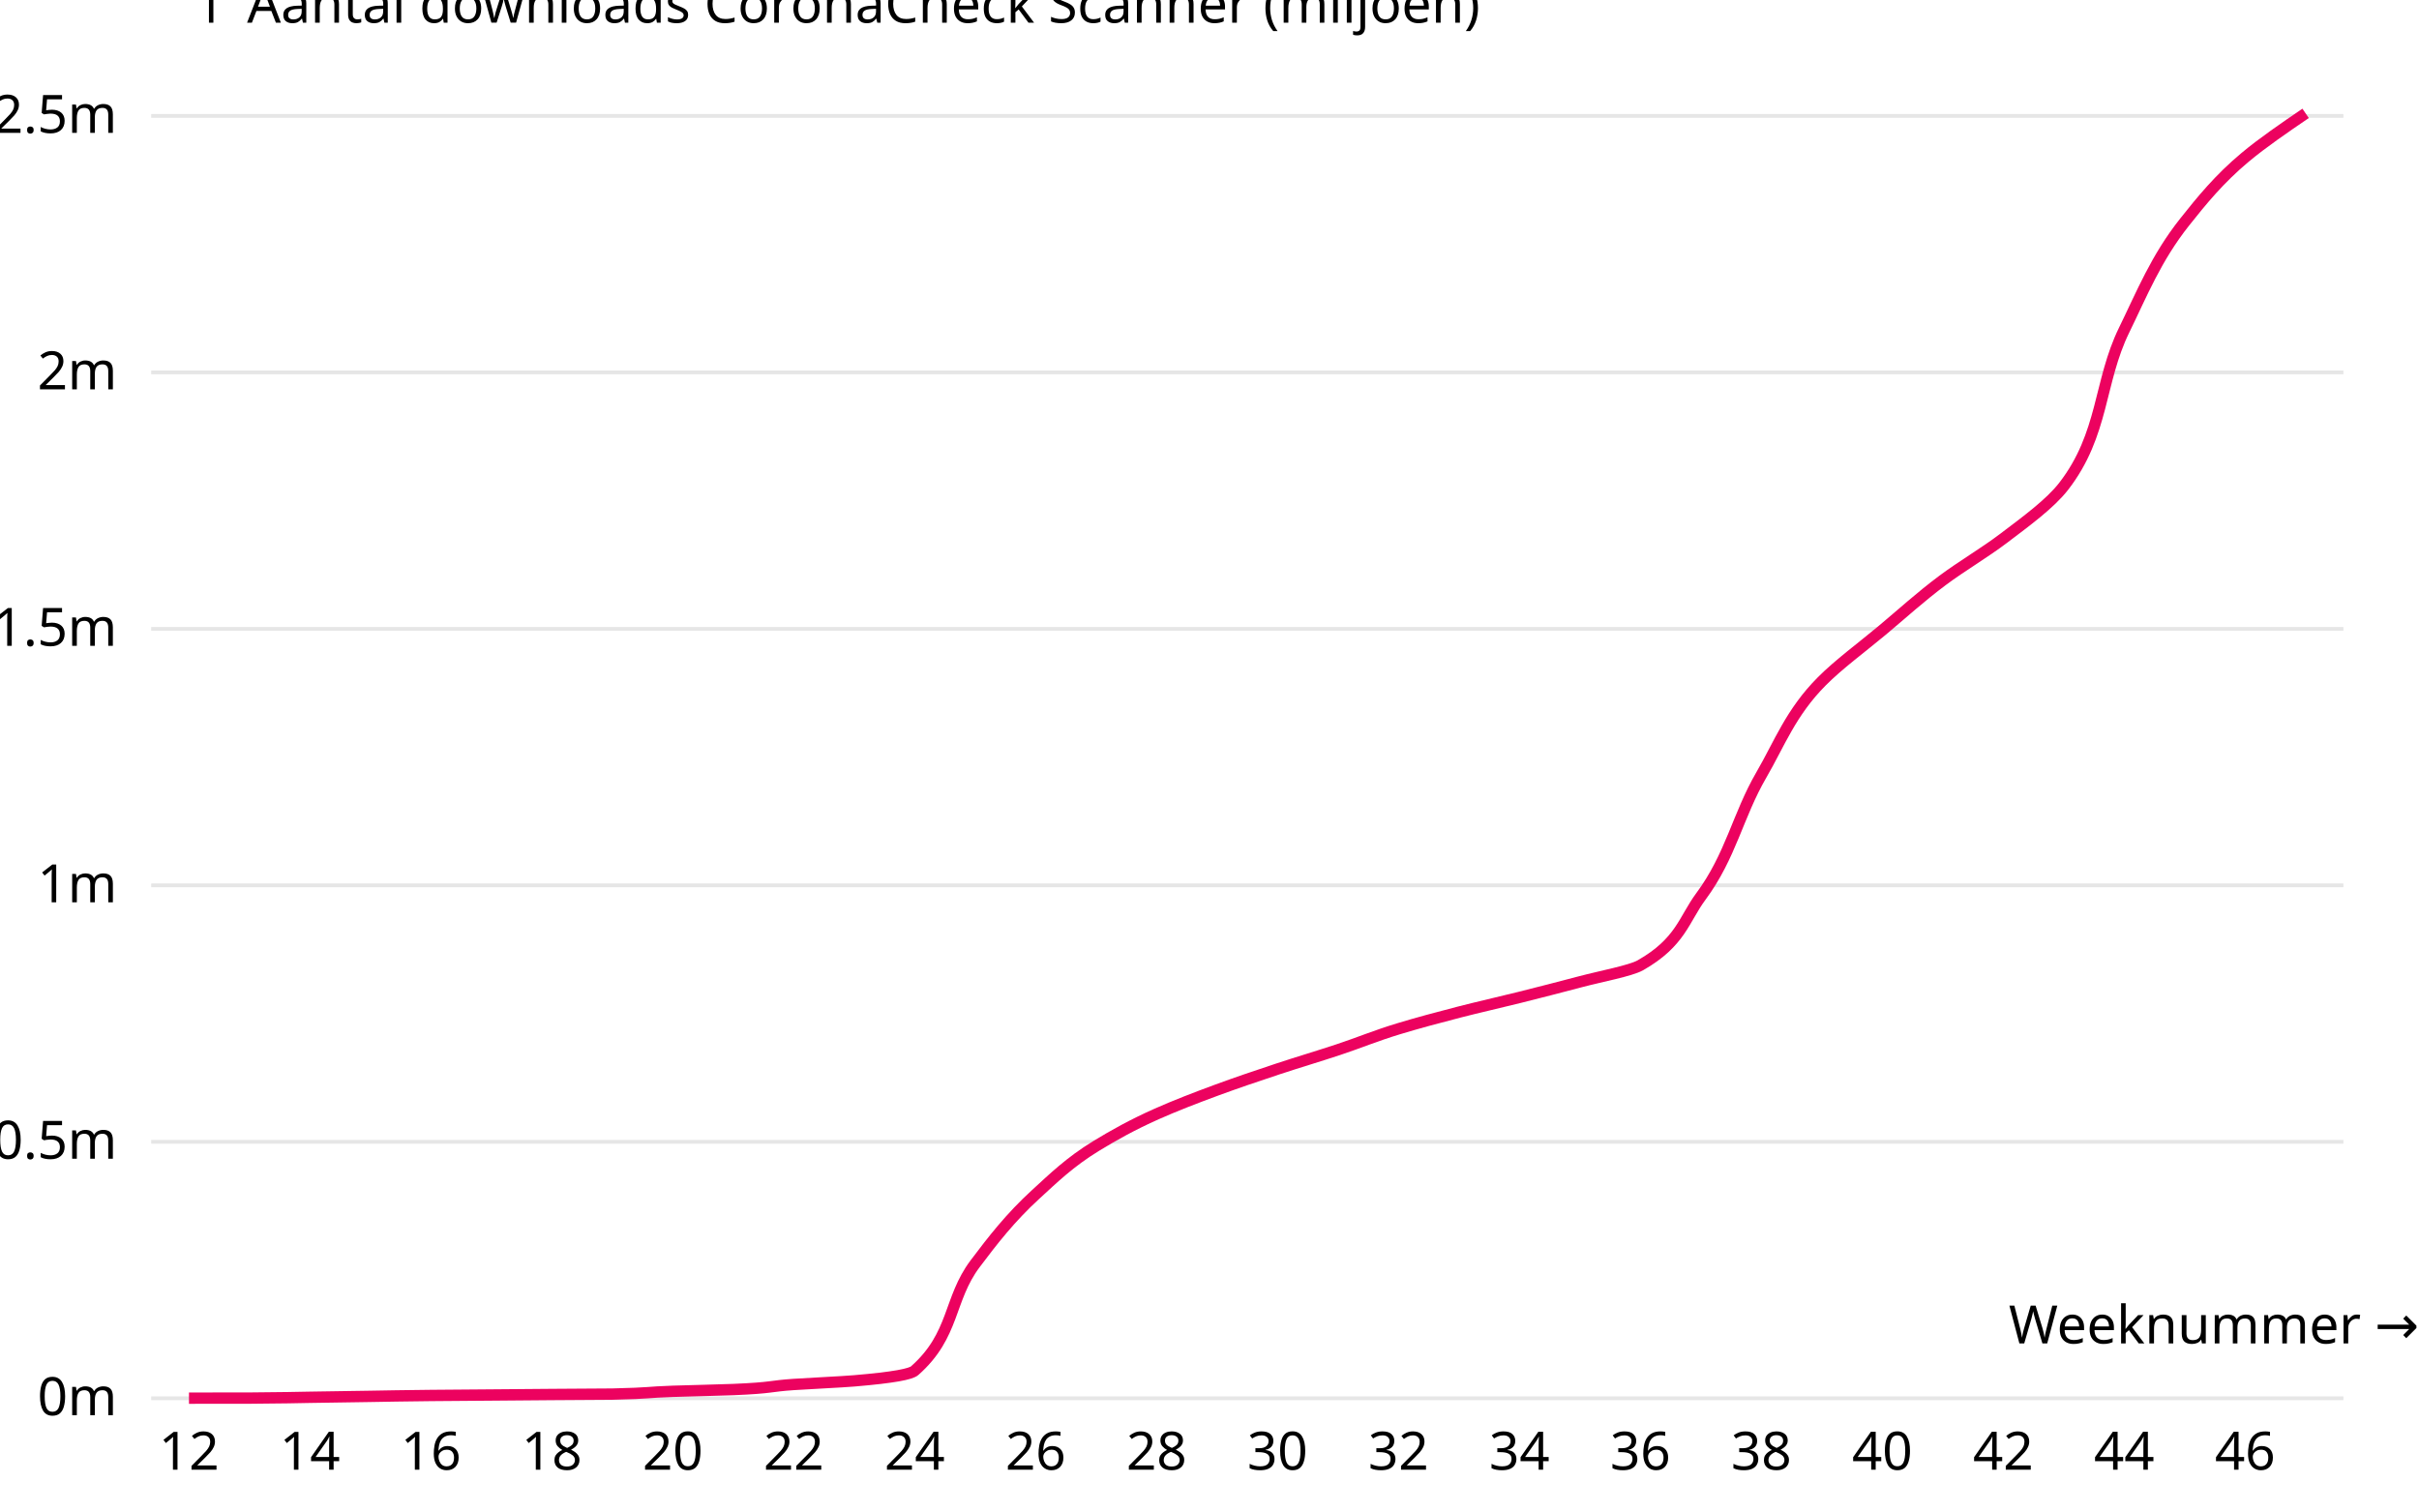
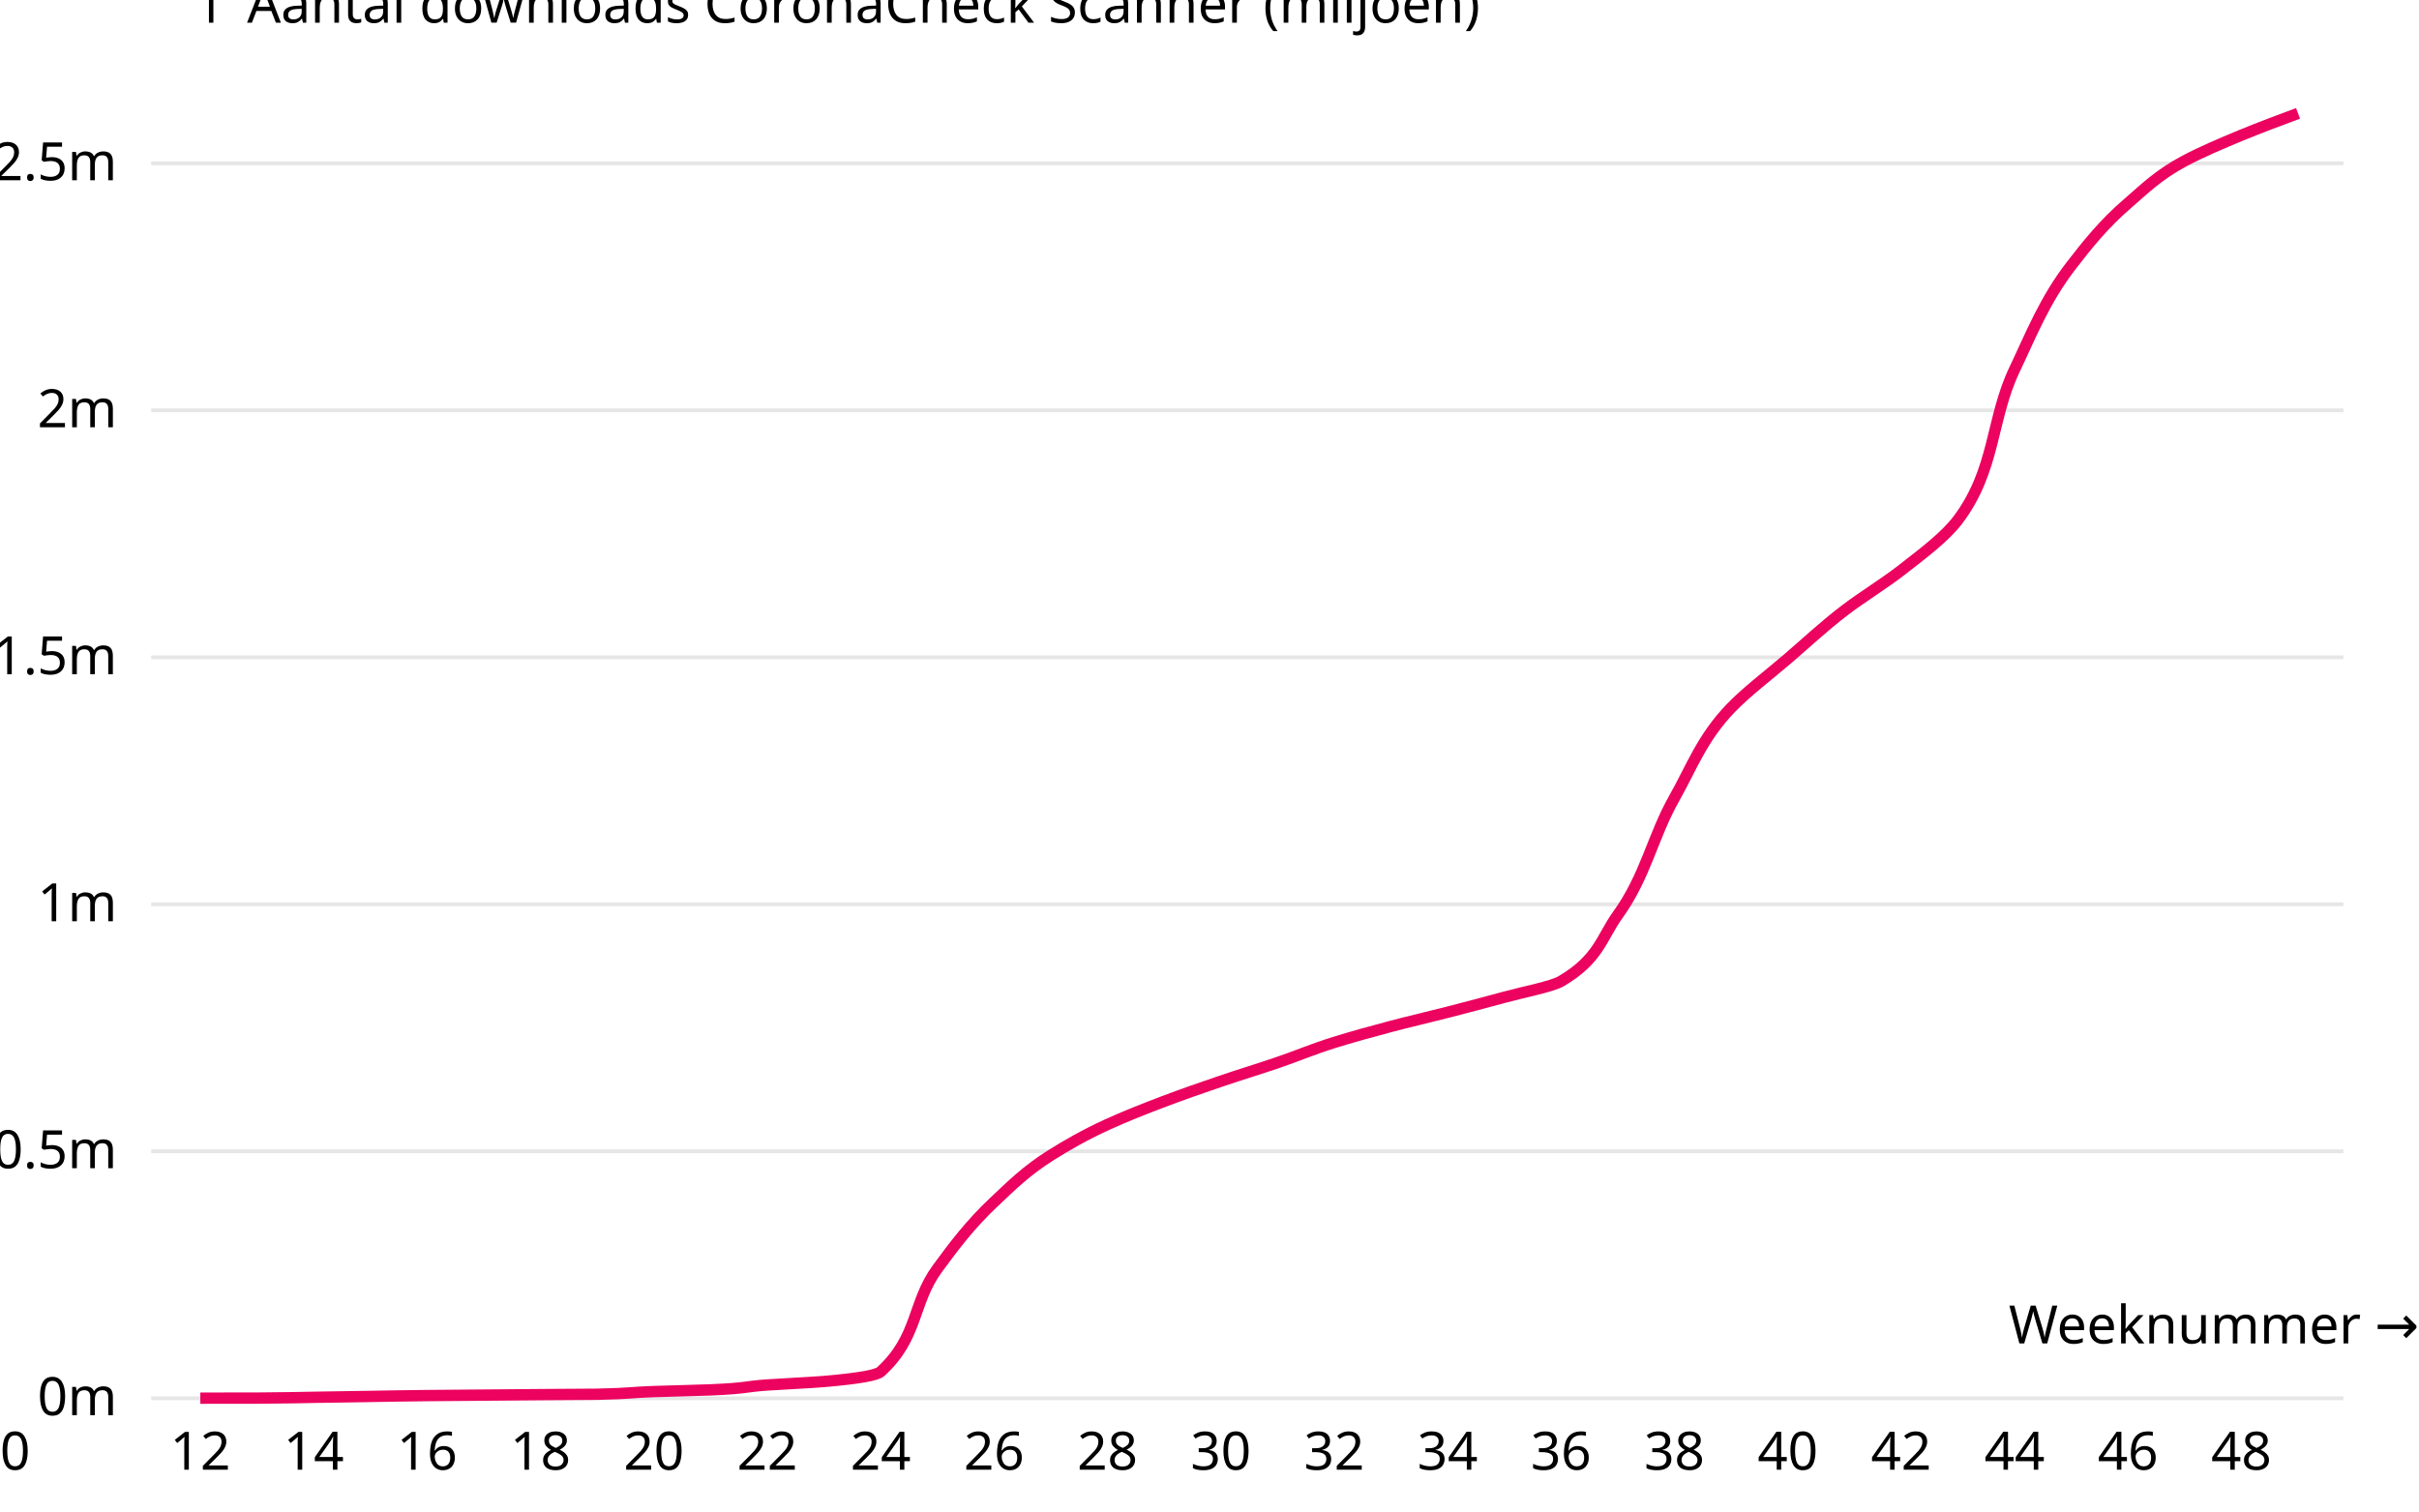
<svg xmlns="http://www.w3.org/2000/svg" class="plot" fill="currentColor" text-anchor="middle" width="640" height="400" viewBox="0 0 640 400" style="font-family: 'RO Sans', sans-serif; font-size: 14px;">
  <g transform="translate(40,0)" fill="none" text-anchor="end">
-     <g class="tick" opacity="1" transform="translate(0,370.0322)">
+     <g class="tick" opacity="1" transform="translate(0,370.031)">
      <line stroke="currentColor" x2="0" />
      <line stroke="currentColor" x2="580" stroke-opacity="0.1" />
      <text fill="currentColor" x="-9" dy="0.32em">0m</text>
    </g>
-     <g class="tick" opacity="1" transform="translate(0,302.1619)">
+     <g class="tick" opacity="1" transform="translate(0,304.6701)">
      <line stroke="currentColor" x2="0" />
      <line stroke="currentColor" x2="580" stroke-opacity="0.1" />
      <text fill="currentColor" x="-9" dy="0.32em">0.5m</text>
    </g>
-     <g class="tick" opacity="1" transform="translate(0,234.2917)">
+     <g class="tick" opacity="1" transform="translate(0,239.3092)">
      <line stroke="currentColor" x2="0" />
      <line stroke="currentColor" x2="580" stroke-opacity="0.1" />
      <text fill="currentColor" x="-9" dy="0.32em">1m</text>
    </g>
-     <g class="tick" opacity="1" transform="translate(0,166.4215)">
+     <g class="tick" opacity="1" transform="translate(0,173.9483)">
      <line stroke="currentColor" x2="0" />
      <line stroke="currentColor" x2="580" stroke-opacity="0.1" />
      <text fill="currentColor" x="-9" dy="0.32em">1.5m</text>
    </g>
-     <g class="tick" opacity="1" transform="translate(0,98.55124)">
+     <g class="tick" opacity="1" transform="translate(0,108.5874)">
      <line stroke="currentColor" x2="0" />
      <line stroke="currentColor" x2="580" stroke-opacity="0.1" />
      <text fill="currentColor" x="-9" dy="0.32em">2m</text>
    </g>
-     <g class="tick" opacity="1" transform="translate(0,30.68101)">
+     <g class="tick" opacity="1" transform="translate(0,43.22656)">
      <line stroke="currentColor" x2="0" />
      <line stroke="currentColor" x2="580" stroke-opacity="0.1" />
      <text fill="currentColor" x="-9" dy="0.32em">2.5m</text>
    </g>
-     <g class="tick" opacity="1" transform="translate(0,-37.18922)">
+     <g class="tick" opacity="1" transform="translate(0,-22.13433)">
      <line stroke="currentColor" x2="0" />
      <line stroke="currentColor" x2="580" stroke-opacity="0.1" />
      <text fill="currentColor" x="-9" dy="0.32em">3m</text>
    </g>
    <text fill="currentColor" transform="translate(10,20)" dy="-1em" text-anchor="start">↑ Aantal downloads CoronaCheck Scanner (miljoen)</text>
  </g>
  <g transform="translate(0,370)" fill="none" text-anchor="middle">
-     <g class="tick" opacity="1" transform="translate(50,0)">
+     <g class="tick" opacity="1" transform="translate(53,0)">
      <line stroke="currentColor" y2="0" />
      <text fill="currentColor" y="9" dy="0.71em">12</text>
    </g>
-     <g class="tick" opacity="1" transform="translate(82,0)">
+     <g class="tick" opacity="1" transform="translate(83,0)">
      <line stroke="currentColor" y2="0" />
      <text fill="currentColor" y="9" dy="0.71em">14</text>
    </g>
-     <g class="tick" opacity="1" transform="translate(114,0)">
+     <g class="tick" opacity="1" transform="translate(113,0)">
      <line stroke="currentColor" y2="0" />
      <text fill="currentColor" y="9" dy="0.71em">16</text>
    </g>
-     <g class="tick" opacity="1" transform="translate(146,0)">
+     <g class="tick" opacity="1" transform="translate(143,0)">
      <line stroke="currentColor" y2="0" />
      <text fill="currentColor" y="9" dy="0.71em">18</text>
    </g>
-     <g class="tick" opacity="1" transform="translate(178,0)">
+     <g class="tick" opacity="1" transform="translate(173,0)">
      <line stroke="currentColor" y2="0" />
      <text fill="currentColor" y="9" dy="0.71em">20</text>
    </g>
-     <g class="tick" opacity="1" transform="translate(210,0)">
+     <g class="tick" opacity="1" transform="translate(203,0)">
      <line stroke="currentColor" y2="0" />
      <text fill="currentColor" y="9" dy="0.71em">22</text>
    </g>
-     <g class="tick" opacity="1" transform="translate(242,0)">
+     <g class="tick" opacity="1" transform="translate(233,0)">
      <line stroke="currentColor" y2="0" />
      <text fill="currentColor" y="9" dy="0.71em">24</text>
    </g>
-     <g class="tick" opacity="1" transform="translate(274,0)">
+     <g class="tick" opacity="1" transform="translate(263,0)">
      <line stroke="currentColor" y2="0" />
      <text fill="currentColor" y="9" dy="0.71em">26</text>
    </g>
-     <g class="tick" opacity="1" transform="translate(306,0)">
+     <g class="tick" opacity="1" transform="translate(293,0)">
      <line stroke="currentColor" y2="0" />
      <text fill="currentColor" y="9" dy="0.71em">28</text>
    </g>
-     <g class="tick" opacity="1" transform="translate(338,0)">
+     <g class="tick" opacity="1" transform="translate(323,0)">
      <line stroke="currentColor" y2="0" />
      <text fill="currentColor" y="9" dy="0.71em">30</text>
    </g>
-     <g class="tick" opacity="1" transform="translate(370,0)">
+     <g class="tick" opacity="1" transform="translate(353,0)">
      <line stroke="currentColor" y2="0" />
      <text fill="currentColor" y="9" dy="0.71em">32</text>
    </g>
-     <g class="tick" opacity="1" transform="translate(402,0)">
+     <g class="tick" opacity="1" transform="translate(383,0)">
      <line stroke="currentColor" y2="0" />
      <text fill="currentColor" y="9" dy="0.71em">34</text>
    </g>
-     <g class="tick" opacity="1" transform="translate(434,0)">
+     <g class="tick" opacity="1" transform="translate(413,0)">
      <line stroke="currentColor" y2="0" />
      <text fill="currentColor" y="9" dy="0.71em">36</text>
    </g>
-     <g class="tick" opacity="1" transform="translate(466,0)">
+     <g class="tick" opacity="1" transform="translate(443,0)">
      <line stroke="currentColor" y2="0" />
      <text fill="currentColor" y="9" dy="0.71em">38</text>
    </g>
-     <g class="tick" opacity="1" transform="translate(498,0)">
+     <g class="tick" opacity="1" transform="translate(473,0)">
      <line stroke="currentColor" y2="0" />
      <text fill="currentColor" y="9" dy="0.71em">40</text>
    </g>
-     <g class="tick" opacity="1" transform="translate(530,0)">
+     <g class="tick" opacity="1" transform="translate(503,0)">
      <line stroke="currentColor" y2="0" />
      <text fill="currentColor" y="9" dy="0.71em">42</text>
    </g>
-     <g class="tick" opacity="1" transform="translate(562,0)">
+     <g class="tick" opacity="1" transform="translate(533,0)">
      <line stroke="currentColor" y2="0" />
      <text fill="currentColor" y="9" dy="0.71em">44</text>
    </g>
-     <g class="tick" opacity="1" transform="translate(594,0)">
+     <g class="tick" opacity="1" transform="translate(563,0)">
      <line stroke="currentColor" y2="0" />
      <text fill="currentColor" y="9" dy="0.71em">46</text>
+     </g>
+     <g class="tick" opacity="1" transform="translate(593,0)">
+       <line stroke="currentColor" y2="0" />
+       <text fill="currentColor" y="9" dy="0.71em">48</text>
+     </g>
+     <g class="tick" opacity="1" transform="translate(NaN,0)">
+       <line stroke="currentColor" y2="0" />
+       <text fill="currentColor" y="9" dy="0.71em">50</text>
    </g>
    <text fill="currentColor" transform="translate(640,-10)" dy="-0.32em" text-anchor="end">Weeknummer →</text>
  </g>
  <g fill="none" stroke="#ec025f" stroke-width="3" stroke-miterlimit="1">
-     <path d="M50,370C57.687,369.996,65.375,369.991,66,369.987C76.667,369.915,76.937,369.842,82,369.77C87.673,369.688,92.56,369.607,98,369.526C103.234,369.448,105.771,369.369,114,369.291C118.476,369.249,124.773,369.206,130,369.164C135.449,369.119,139.819,369.075,146,369.031C150.818,368.996,160.501,368.962,162,368.927C172.667,368.681,170.768,368.435,178,368.189C182.574,368.034,190.291,367.878,194,367.722C204.667,367.275,203.412,366.828,210,366.38C214.696,366.061,222.216,365.742,226,365.424C236.667,364.525,240.984,363.625,242,362.726C252.667,353.291,250.904,343.856,258,334.421C262.594,328.312,267.32,322.202,274,316.093C278.674,311.818,283.014,307.544,290,303.269C294.613,300.447,299.661,297.625,306,294.802C310.765,292.68,316.235,290.559,322,288.437C327.008,286.594,332.436,284.751,338,282.908C343.137,281.206,348.869,279.504,354,277.802C359.572,275.954,363.902,274.106,370,272.258C374.85,270.788,380.29,269.318,386,267.848C391.04,266.551,396.81,265.254,402,263.956C407.494,262.583,412.826,261.21,418,259.837C423.515,258.373,431.427,256.909,434,255.445C444.667,249.378,445.503,243.31,450,237.242C457.946,226.52,459.769,215.798,466,205.077C470.8,196.817,473.784,188.557,482,180.297C486.477,175.796,492.613,171.295,498,166.794C503.281,162.381,508.082,157.968,514,153.555C518.928,149.881,525.15,146.207,530,142.533C536.097,137.915,542.426,133.297,546,128.678C556.667,114.894,555.255,101.109,562,87.324C566.66,77.802,570.438,68.279,578,58.757C582.533,53.049,587.168,47.341,594,41.633C598.642,37.755,604.321,33.878,610,30" />
+     <path d="M53,370C60.207,369.996,67.414,369.992,68,369.988C78,369.918,78.253,369.848,83,369.778C88.318,369.7,92.9,369.622,98,369.543C102.907,369.468,105.285,369.393,113,369.318C117.197,369.277,123.1,369.236,128,369.195C133.109,369.152,137.206,369.109,143,369.067C147.517,369.033,156.595,369,158,368.967C168,368.73,166.22,368.493,173,368.256C177.288,368.106,184.523,367.956,188,367.807C198,367.376,196.824,366.945,203,366.514C207.402,366.207,214.453,365.9,218,365.593C228,364.727,232.047,363.861,233,362.995C243,353.909,241.348,344.823,248,335.736C252.307,329.853,256.737,323.969,263,318.086C267.382,313.969,271.451,309.853,278,305.737C282.325,303.019,287.057,300.3,293,297.582C297.467,295.539,302.596,293.496,308,291.453C312.695,289.678,317.784,287.903,323,286.128C327.816,284.489,333.19,282.85,338,281.211C343.224,279.431,347.283,277.652,353,275.872C357.547,274.456,362.647,273.041,368,271.625C372.725,270.376,378.134,269.126,383,267.877C388.15,266.555,393.15,265.232,398,263.91C403.17,262.5,410.587,261.09,413,259.681C423,253.837,423.784,247.994,428,242.151C435.449,231.825,437.158,221.5,443,211.174C447.5,203.22,450.298,195.265,458,187.311C462.197,182.976,467.949,178.642,473,174.307C477.951,170.057,482.451,165.808,488,161.558C492.62,158.02,498.453,154.482,503,150.943C508.716,146.496,514.65,142.048,518,137.601C528,124.326,526.676,111.051,533,97.776C537.368,88.605,540.911,79.435,548,70.264C552.249,64.767,556.595,59.27,563,53.773C567.351,50.039,570.975,46.305,578,42.571C582.257,40.308,587.531,38.046,593,35.783C597.66,33.856,602.83,31.928,608,30" />
  </g>
</svg>
